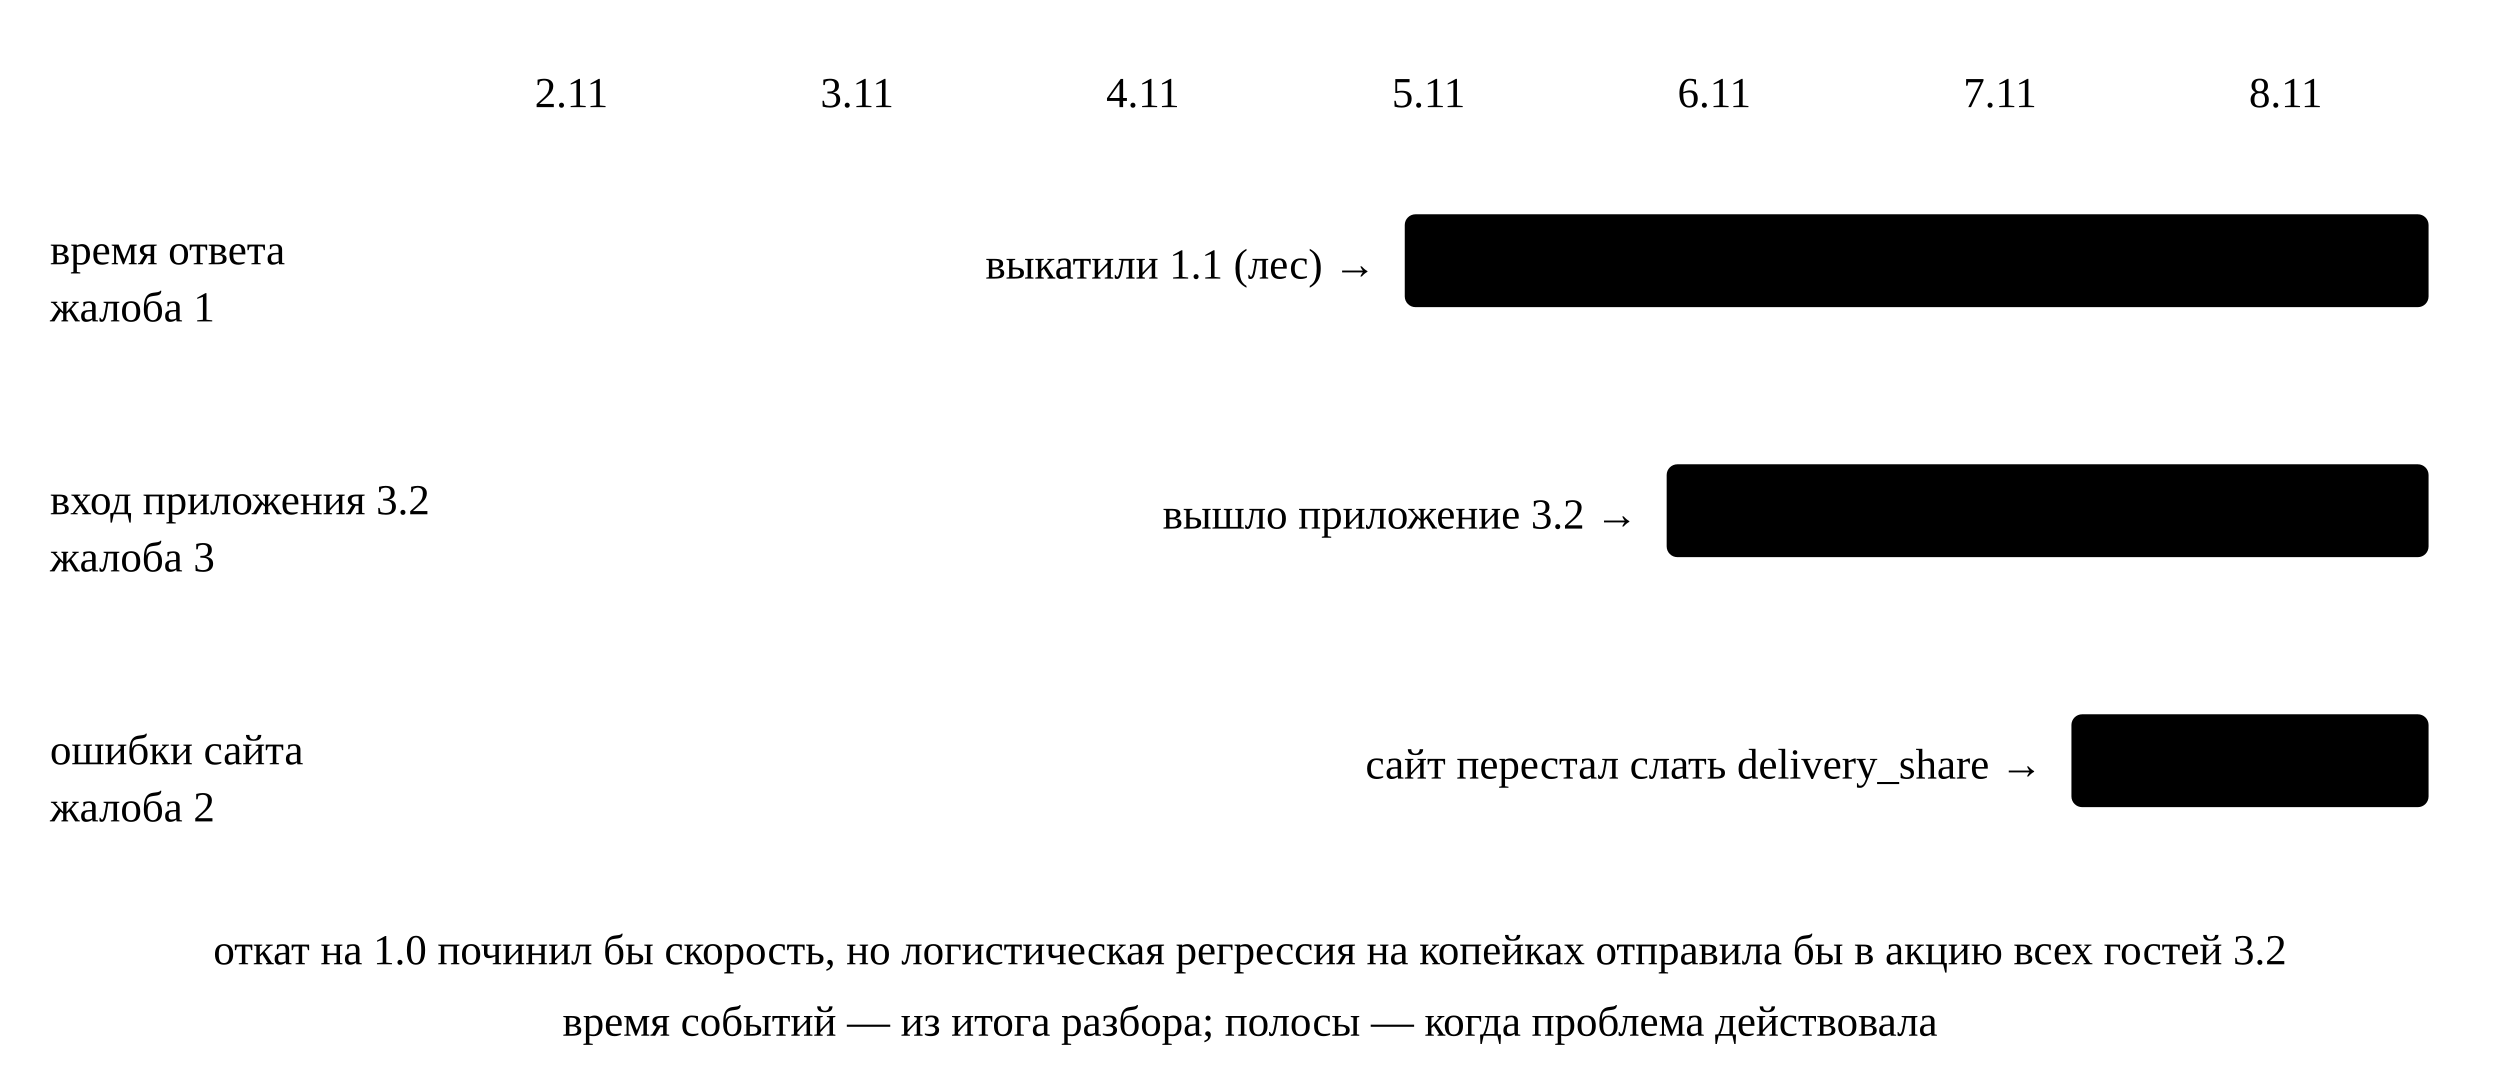
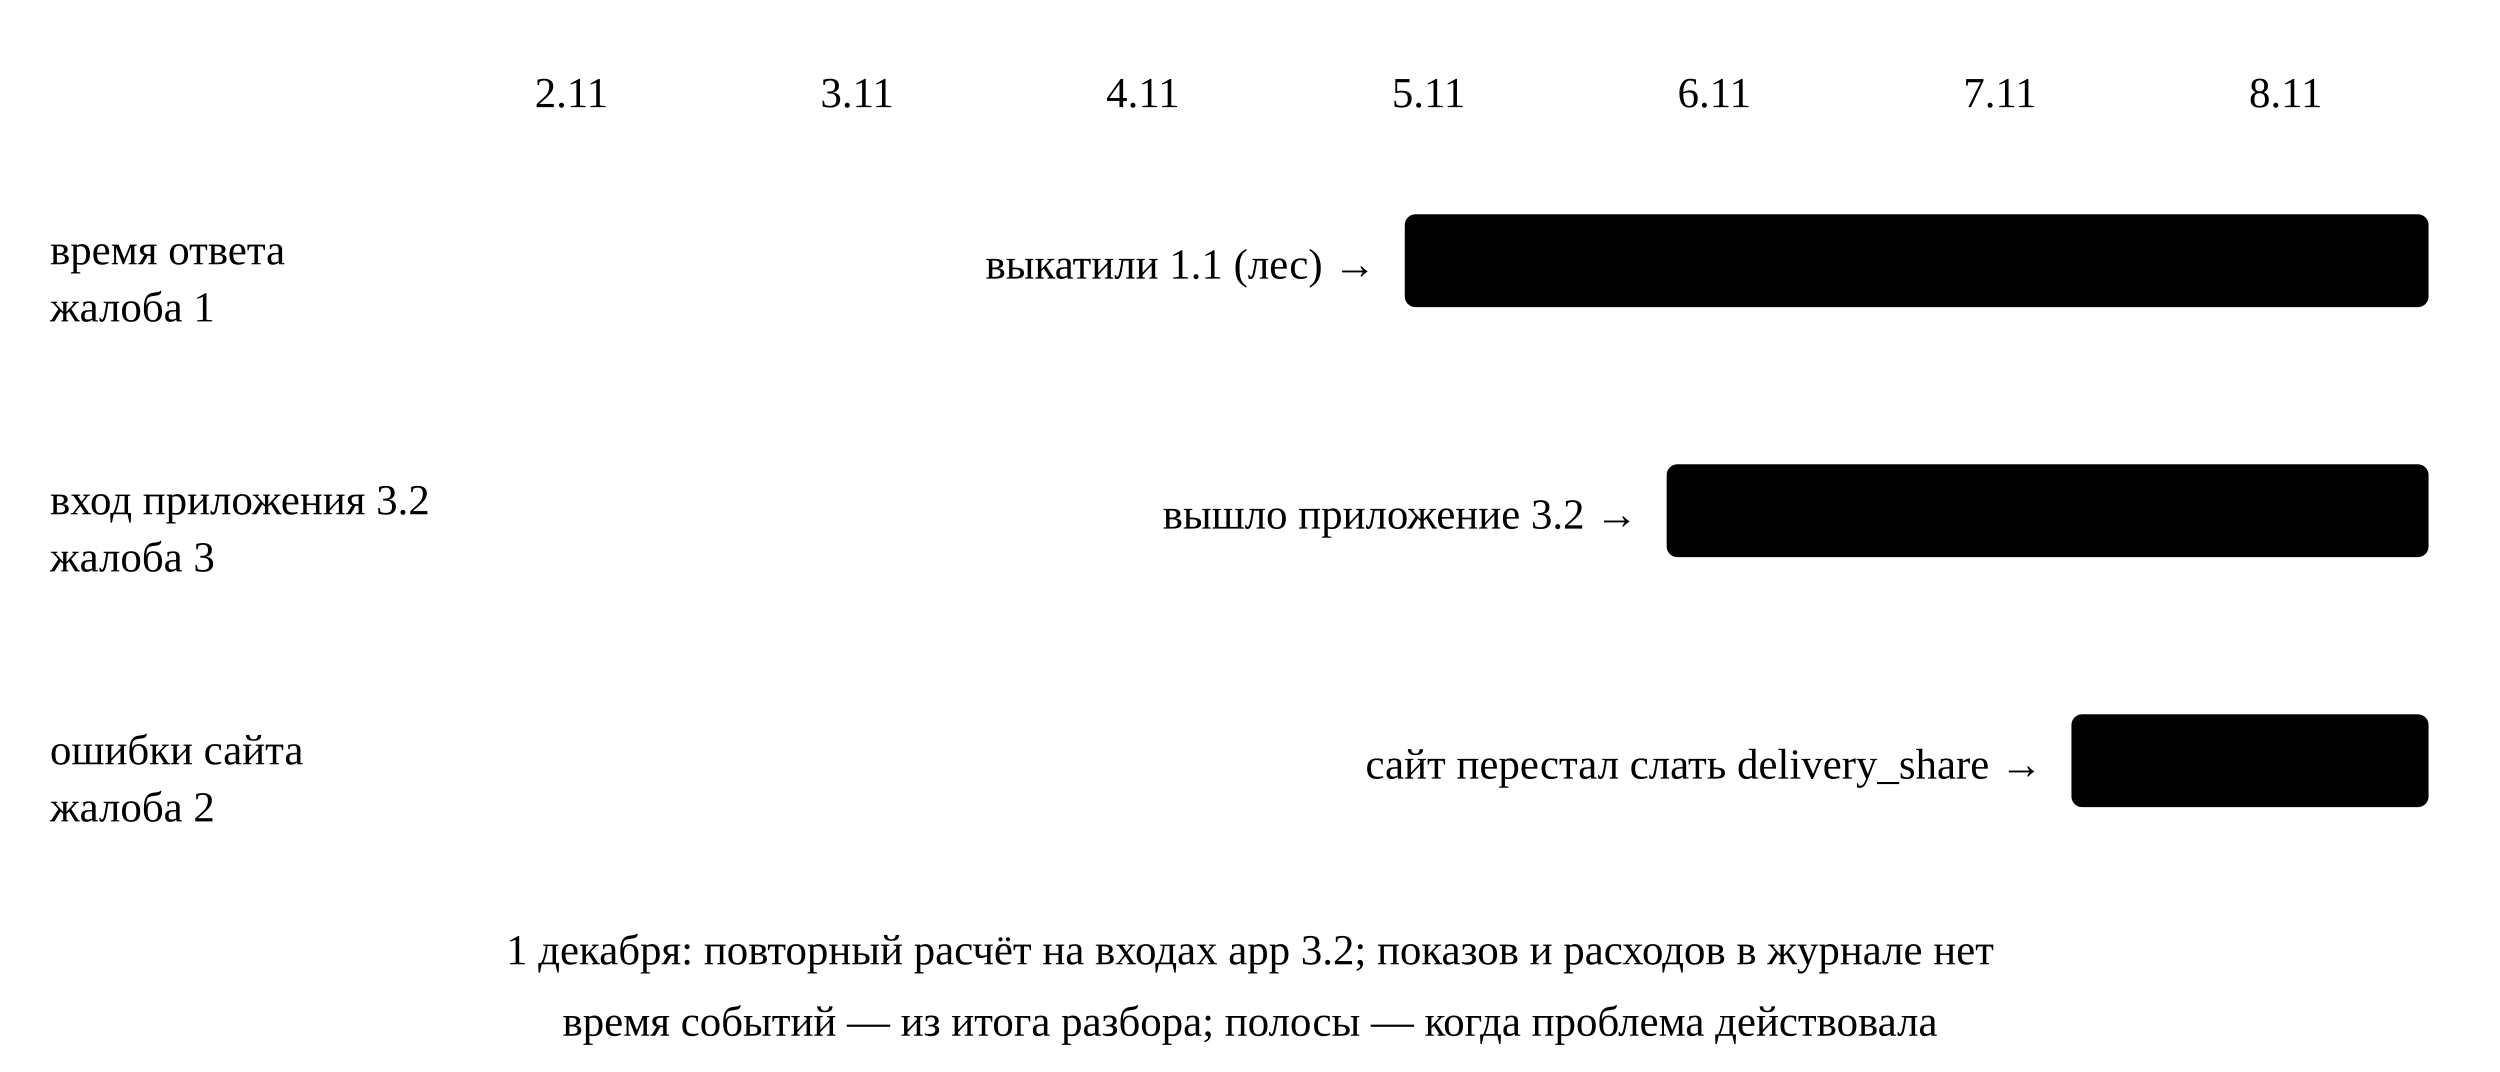
<svg xmlns="http://www.w3.org/2000/svg" viewBox="0 0 700 300" role="img" aria-labelledby="t-incident-timeline">
  <defs>
    <marker id="ah-incident-timeline" viewBox="0 0 10 10" refX="9" refY="5" markerWidth="7" markerHeight="7" orient="auto-start-reverse">
      <path class="ah" d="M0,0 L10,5 L0,10 z" />
    </marker>
  </defs>
  <path class="ln-mut dash" d="M120.0,40 L120.0,250" />
  <text class="mut sm" x="160.0" y="30" text-anchor="middle">2.11</text>
  <path class="ln-mut dash" d="M200.0,40 L200.0,250" />
  <text class="mut sm" x="240.0" y="30" text-anchor="middle">3.11</text>
  <path class="ln-mut dash" d="M280.0,40 L280.0,250" />
  <text class="mut sm" x="320.0" y="30" text-anchor="middle">4.11</text>
  <path class="ln-mut dash" d="M360.0,40 L360.0,250" />
  <text class="mut sm" x="400.0" y="30" text-anchor="middle">5.11</text>
  <path class="ln-mut dash" d="M440.0,40 L440.0,250" />
  <text class="mut sm" x="480.0" y="30" text-anchor="middle">6.11</text>
  <path class="ln-mut dash" d="M520.0,40 L520.0,250" />
  <text class="mut sm" x="560.0" y="30" text-anchor="middle">7.11</text>
  <path class="ln-mut dash" d="M600.0,40 L600.0,250" />
  <text class="mut sm" x="640.0" y="30" text-anchor="middle">8.11</text>
  <path class="ln-mut dash" d="M680.0,40 L680.0,250" />
  <text class="ink sm b" x="14" y="74" text-anchor="start">время ответа</text>
  <text class="mut sm" x="14" y="90" text-anchor="start">жалоба 1</text>
  <path class="ln-mut" d="M120,80 L680,80" />
  <text class="ink sm b" x="14" y="144" text-anchor="start">вход приложения 3.2</text>
  <text class="mut sm" x="14" y="160" text-anchor="start">жалоба 3</text>
  <path class="ln-mut" d="M120,150 L680,150" />
  <text class="ink sm b" x="14" y="214" text-anchor="start">ошибки сайта</text>
  <text class="mut sm" x="14" y="230" text-anchor="start">жалоба 2</text>
  <path class="ln-mut" d="M120,220 L680,220" />
  <rect class="box-warn" x="393.333" y="60" width="286.667" height="26" rx="3" />
  <text class="ink sm b" x="536.667" y="78" text-anchor="middle">p95 ≈ 135 мс при норме 100</text>
  <text class="ink2 sm" x="385.333" y="78" text-anchor="end">выкатили 1.1 (лес) →</text>
  <rect class="box-err" x="466.667" y="130" width="213.333" height="26" rx="3" />
  <text class="ink sm b" x="573.333" y="148" text-anchor="middle">чек × 100, а ответ — 200</text>
  <text class="ink2 sm" x="458.667" y="148" text-anchor="end">вышло приложение 3.2 →</text>
  <rect class="box-err" x="580.0" y="200" width="100.0" height="26" rx="3" />
  <text class="ink sm b" x="630.0" y="218" text-anchor="middle">500</text>
  <text class="ink2 sm" x="572.0" y="218" text-anchor="end">сайт перестал слать delivery_share →</text>
-   <text class="ink2 sm" x="350" y="270" text-anchor="middle">откат на 1.0 починил бы скорость, но логистическая регрессия на копейках отправила бы в акцию всех гостей 3.2</text>
+   <text class="ink2 sm" x="350" y="270" text-anchor="middle">1 декабря: повторный расчёт на входах app 3.2; показов и расходов в журнале нет</text>
  <text class="mut sm" x="350" y="290" text-anchor="middle">время событий — из итога разбора; полосы — когда проблема действовала</text>
</svg>
